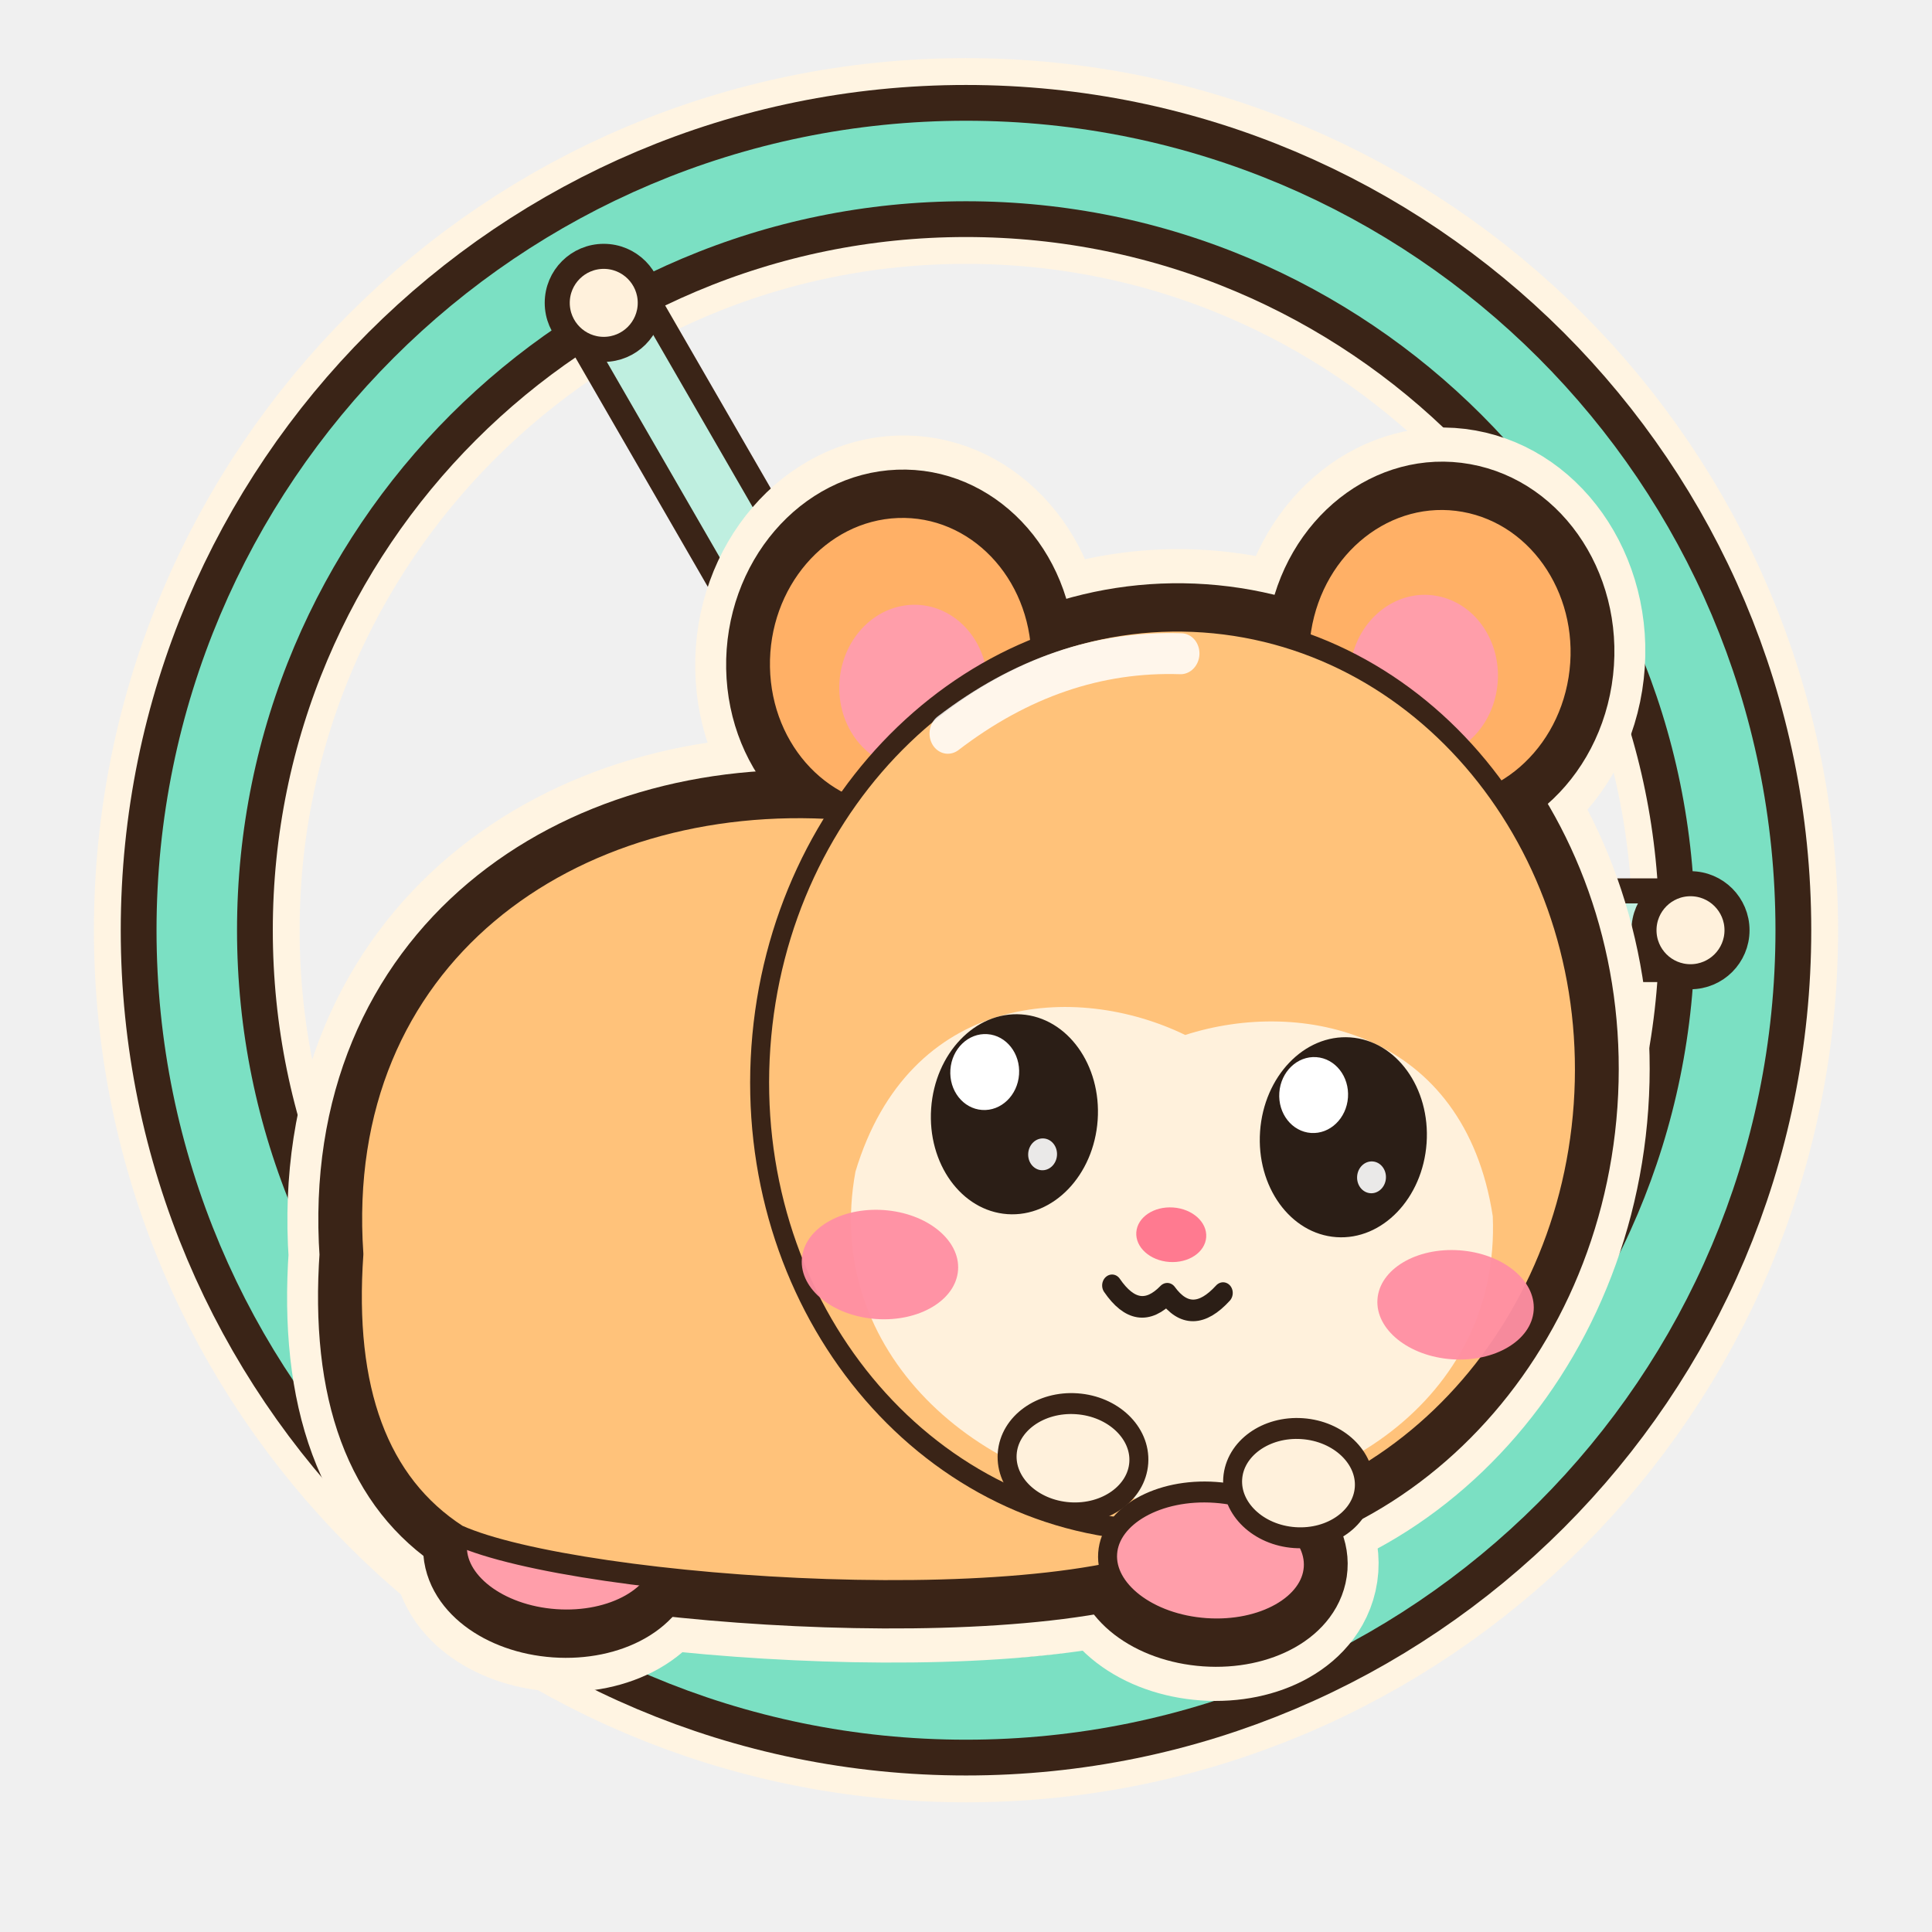
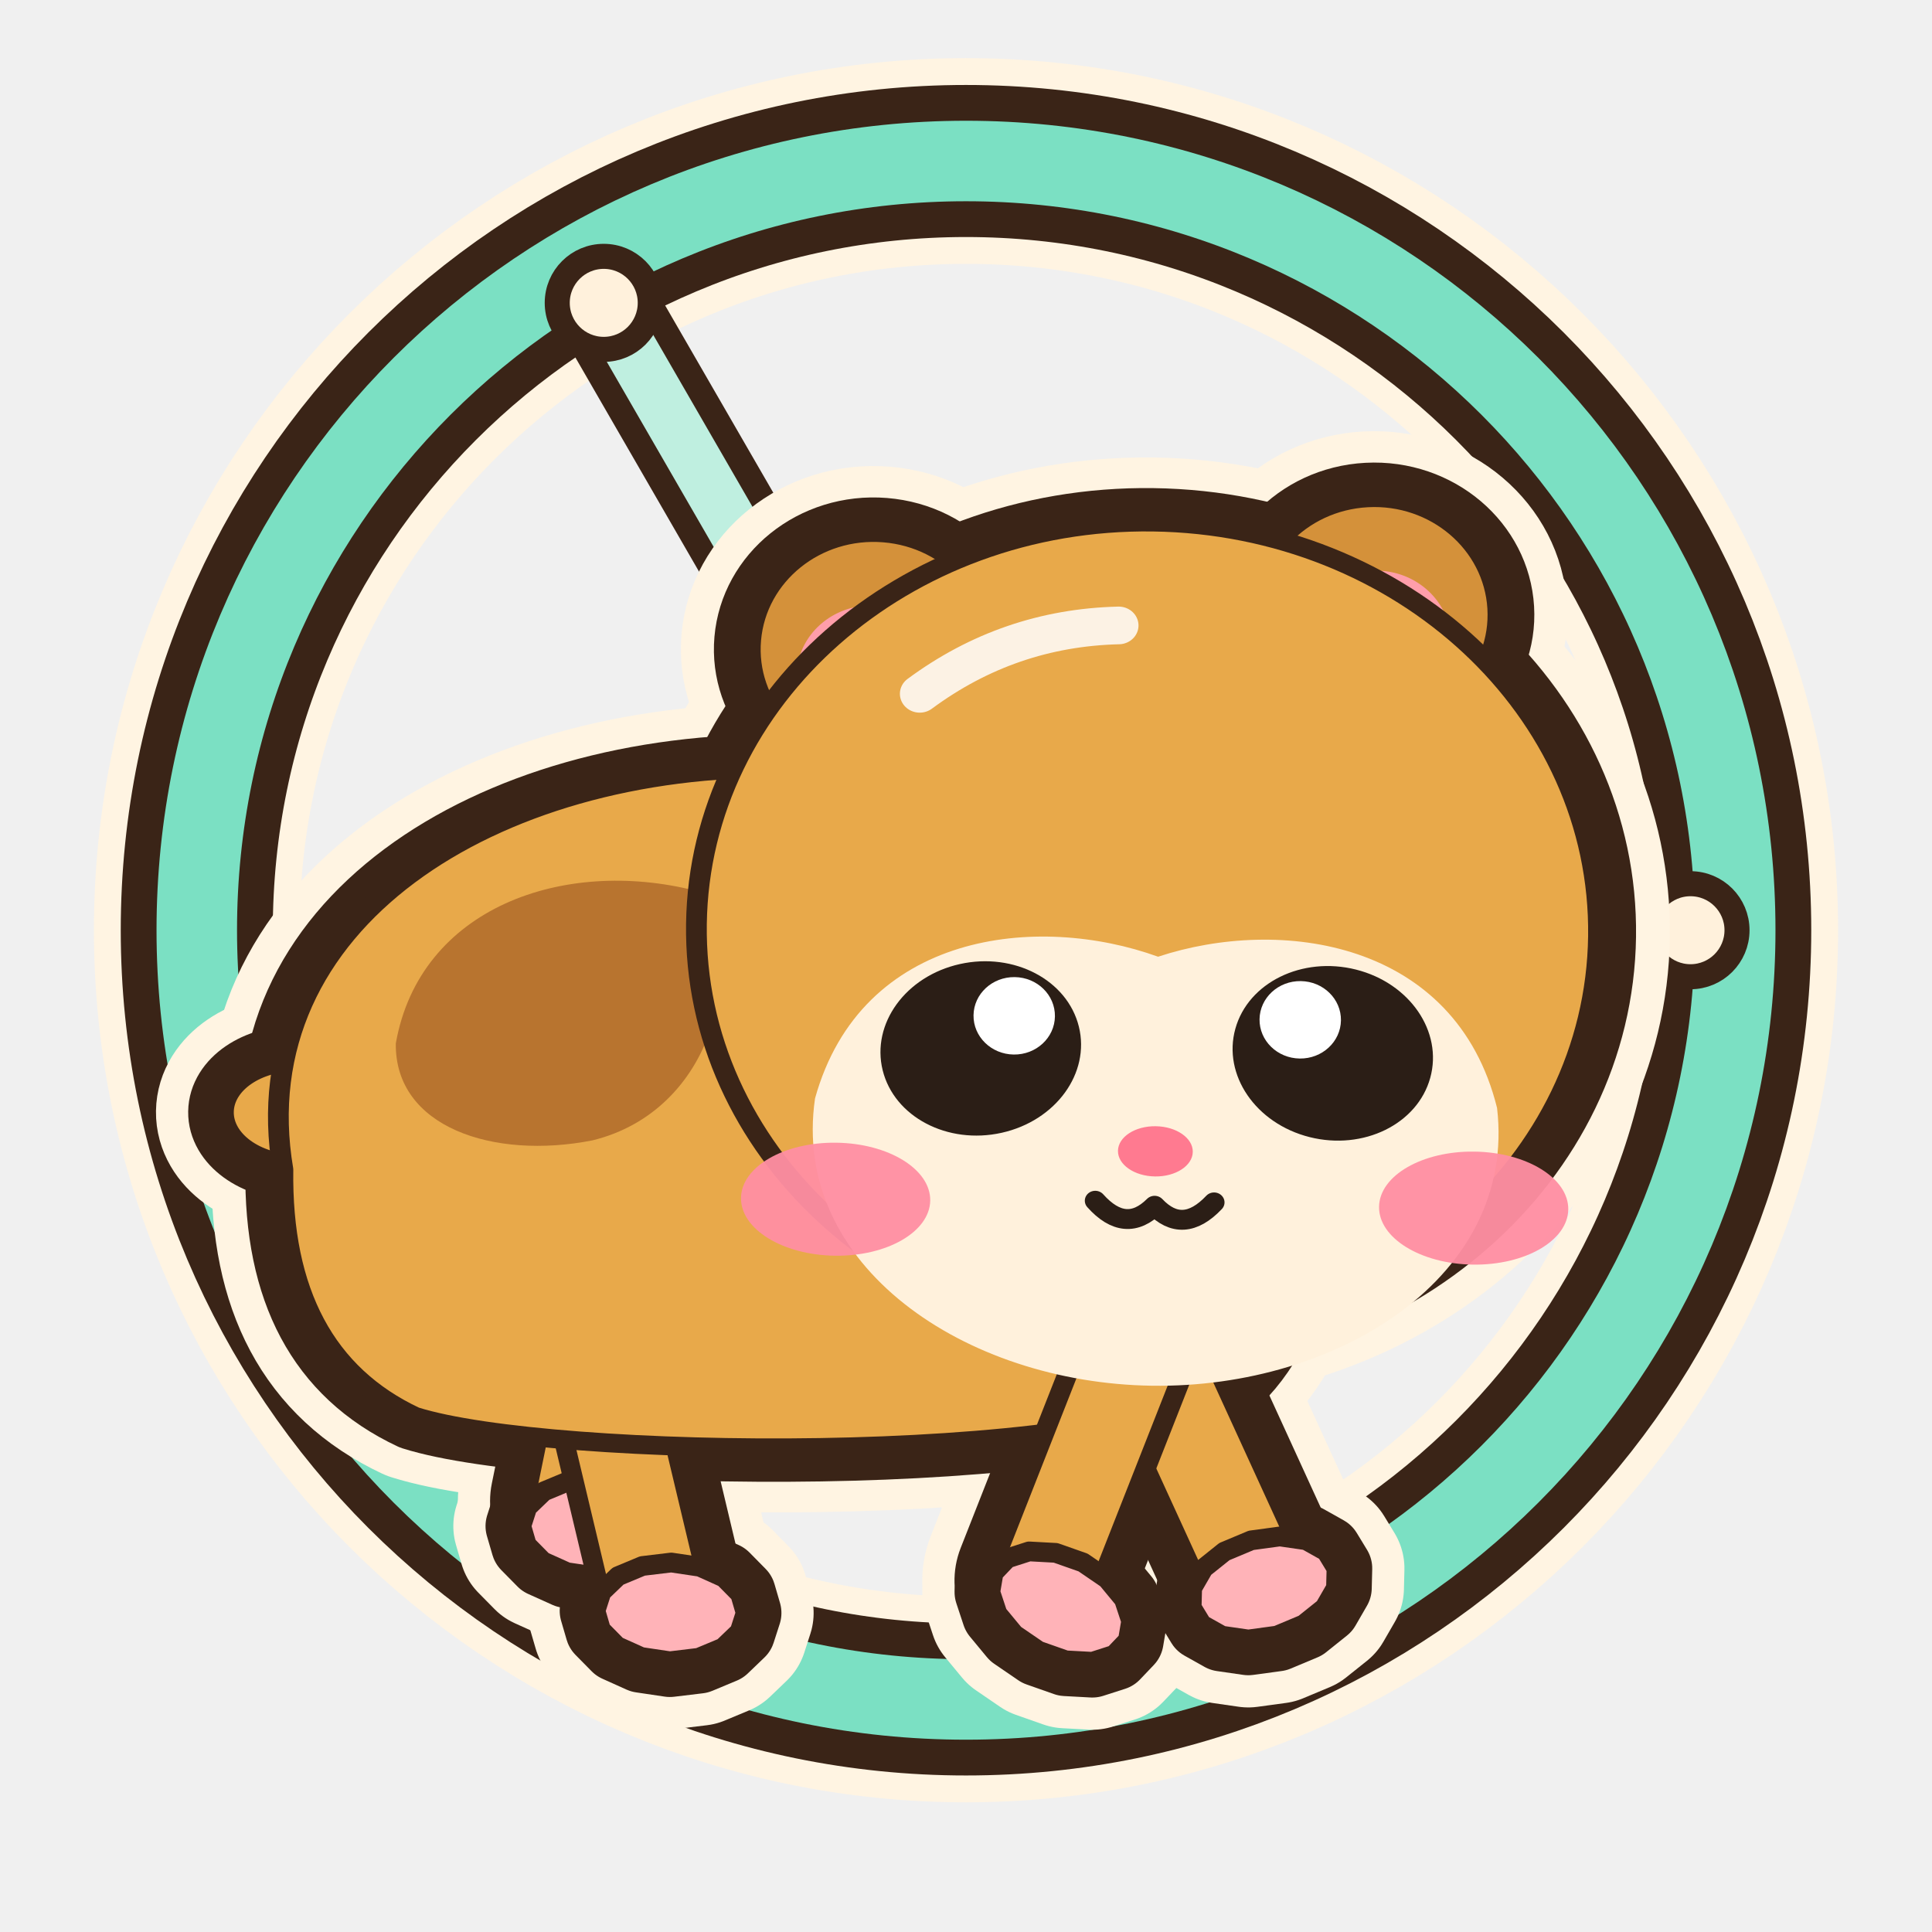
<svg xmlns="http://www.w3.org/2000/svg" viewBox="0 0 108 108" width="240" height="240">
  <g id="wheel">
    <circle cx="54" cy="52" r="43" fill="none" stroke="#FFF4E2" stroke-width="11.5" />
    <circle cx="54" cy="52" r="43" fill="none" stroke="#3A2417" stroke-width="8.5" />
    <line x1="54" y1="52" x2="94.50" y2="52.00" stroke="#3A2417" stroke-width="5.80" stroke-linecap="round" />
    <line x1="54" y1="52" x2="33.75" y2="87.07" stroke="#3A2417" stroke-width="5.80" stroke-linecap="round" />
    <line x1="54" y1="52" x2="33.75" y2="16.93" stroke="#3A2417" stroke-width="5.80" stroke-linecap="round" />
    <circle cx="54" cy="52" r="43" fill="none" stroke="#7BE0C3" stroke-width="4.5" />
    <line x1="54" y1="52" x2="94.50" y2="52.00" stroke="#BFEFE0" stroke-width="3" stroke-linecap="round" />
    <line x1="54" y1="52" x2="33.75" y2="87.07" stroke="#BFEFE0" stroke-width="3" stroke-linecap="round" />
    <line x1="54" y1="52" x2="33.75" y2="16.93" stroke="#BFEFE0" stroke-width="3" stroke-linecap="round" />
    <circle cx="54" cy="52" r="4.6" fill="#FFF1DC" stroke="#3A2417" stroke-width="1.60" />
    <circle cx="94.50" cy="52.00" r="2.6" fill="#FFF1DC" stroke="#3A2417" stroke-width="1.40" />
    <circle cx="33.75" cy="87.07" r="2.6" fill="#FFF1DC" stroke="#3A2417" stroke-width="1.40" />
    <circle cx="33.75" cy="16.93" r="2.6" fill="#FFF1DC" stroke="#3A2417" stroke-width="1.40" />
  </g>
-   <g id="hamster" transform="translate(60 89.50) rotate(4.00) scale(1.152 1.272) translate(-60 -89)">
+   <g id="hamster" transform="translate(60 90.90) rotate(0.80) scale(1.200 1.200) translate(-60 -89)">
    <g id="border">
-       <circle cx="49" cy="47.5" r="6.8" fill="#FFF4E2" stroke="#FFF4E2" stroke-width="6.33" stroke-linejoin="round" transform="translate(0.00 0.84) rotate(-5.60 49 53)" />
-       <circle cx="74" cy="45.5" r="6.8" fill="#FFF4E2" stroke="#FFF4E2" stroke-width="6.33" stroke-linejoin="round" transform="translate(0.00 0.84) rotate(5.60 74 51)" />
-       <ellipse cx="41" cy="88.4" rx="5" ry="3" fill="#FFF4E2" stroke="#FFF4E2" stroke-width="6.33" stroke-linejoin="round" transform="translate(-6.00 0.00)" />
-       <path d="M24 76 C22 63 33 55 46 55 L60 56 C70 60 72 80 66 86 C60 90 36 90 30 88 C26 86 24 82 24 76 Z" fill="#FFF4E2" stroke="#FFF4E2" stroke-width="6.33" stroke-linejoin="round" />
-       <circle cx="63" cy="64" r="20" fill="#FFF4E2" stroke="#FFF4E2" stroke-width="6.33" stroke-linejoin="round" transform="translate(0.00 0.84) translate(0.00 0.84)" />
-       <ellipse cx="60" cy="88.4" rx="5" ry="3" fill="#FFF4E2" stroke="#FFF4E2" stroke-width="6.33" stroke-linejoin="round" transform="translate(6.50 -1.60)" />
+       <ellipse cx="23.5" cy="70" rx="3.4" ry="2.4" fill="#FFF4E2" stroke="#FFF4E2" stroke-width="6.33" stroke-linejoin="round" transform="translate(0.00 -2.20) translate(0.00 -2.20)" />
+       <path d="M35.54 77.33 L34.46 83.03 A2.5 2.5 0 0 0 39.38 83.97 L40.46 78.27 A2.5 2.5 0 0 0 35.54 77.33 Z" fill="#FFF4E2" stroke="#FFF4E2" stroke-width="6.33" stroke-linejoin="round" />
+       <path d="M41.22 84.70 L40.95 85.58 L40.19 86.33 L39.06 86.82 L37.72 87.00 L36.38 86.82 L35.25 86.33 L34.49 85.58 L34.22 84.70 L34.49 83.82 L35.25 83.07 L36.38 82.58 L37.72 82.40 L39.06 82.58 L40.19 83.07 L40.95 83.82 Z" fill="#FFF4E2" stroke="#FFF4E2" stroke-width="6.33" stroke-linejoin="round" />
+       <path d="M35.58 78.41 L38.01 88.01 A2.5 2.5 0 0 0 42.85 86.79 L40.42 77.19 A2.5 2.5 0 0 0 35.58 78.41 Z" fill="#FFF4E2" stroke="#FFF4E2" stroke-width="6.33" stroke-linejoin="round" />
+       <path d="M44.73 88.60 L44.46 89.48 L43.70 90.23 L42.57 90.72 L41.23 90.90 L39.89 90.72 L38.76 90.23 L38.00 89.48 L37.73 88.60 L38.00 87.72 L38.76 86.97 L39.89 86.48 L41.23 86.30 L42.57 86.48 L43.70 86.97 L44.46 87.72 Z" fill="#FFF4E2" stroke="#FFF4E2" stroke-width="6.33" stroke-linejoin="round" />
+       <circle cx="50" cy="45.5" r="5.6" fill="#FFF4E2" stroke="#FFF4E2" stroke-width="6.33" stroke-linejoin="round" transform="translate(0.00 -2.76) translate(63 81.00) rotate(0.00) scale(1.025 0.975) translate(-63 -81) rotate(4.00 50 51)" />
+       <circle cx="73.5" cy="43.5" r="5.6" fill="#FFF4E2" stroke="#FFF4E2" stroke-width="6.33" stroke-linejoin="round" transform="translate(0.00 -2.76) translate(63 81.00) rotate(0.00) scale(1.025 0.975) translate(-63 -81) rotate(-4.00 73.5 49)" />
+       <path d="M24 72 C22 60 33 52 46 52 L60 53 C70 57 72 76 66 82 C60 86 36 86 30 84 C26 82 24 78 24 72 Z" fill="#FFF4E2" stroke="#FFF4E2" stroke-width="6.33" stroke-linejoin="round" transform="translate(0.00 -2.20) translate(46 84.00) rotate(0.00) scale(1.025 0.975) translate(-46 -84) translate(0.00 -2.20) translate(46 84.00) rotate(0.00) scale(1.025 0.975) translate(-46 -84)" />
+       <path d="M60.74 76.31 L65.80 86.97 A2.5 2.5 0 0 0 70.32 84.83 L65.26 74.17 A2.5 2.5 0 0 0 60.74 76.31 Z" fill="#FFF4E2" stroke="#FFF4E2" stroke-width="6.33" stroke-linejoin="round" />
+       <path d="M72.22 86.14 L72.21 87.05 L71.69 87.98 L70.73 88.77 L69.49 89.31 L68.16 89.51 L66.93 89.35 L65.99 88.84 L65.50 88.06 L65.51 87.15 L66.03 86.22 L66.99 85.43 L68.23 84.89 L69.56 84.69 L70.79 84.85 L71.73 85.36 Z" fill="#FFF4E2" stroke="#FFF4E2" stroke-width="6.33" stroke-linejoin="round" />
+       <path d="M60.66 74.36 L56.26 86.02 A2.5 2.5 0 0 0 60.94 87.78 L65.34 76.12 A2.5 2.5 0 0 0 60.66 74.36 Z" fill="#FFF4E2" stroke="#FFF4E2" stroke-width="6.33" stroke-linejoin="round" />
+       <path d="M62.55 89.63 L61.92 90.31 L60.91 90.65 L59.67 90.60 L58.39 90.17 L57.26 89.42 L56.46 88.48 L56.11 87.47 L56.25 86.57 L56.88 85.89 L57.89 85.55 L59.13 85.60 L60.41 86.03 L61.54 86.78 L62.34 87.72 L62.69 88.73 Z" fill="#FFF4E2" stroke="#FFF4E2" stroke-width="6.33" stroke-linejoin="round" />
+       <circle cx="63" cy="61" r="20" fill="#FFF4E2" stroke="#FFF4E2" stroke-width="6.33" stroke-linejoin="round" transform="translate(0.00 -2.76) translate(63 81.00) rotate(0.00) scale(1.025 0.975) translate(-63 -81) translate(0.00 -2.76) translate(63 81.00) rotate(0.00) scale(1.025 0.975) translate(-63 -81)" />
    </g>
    <g id="outline">
-       <circle cx="49" cy="47.5" r="6.8" fill="#3A2417" stroke="#3A2417" stroke-width="3.33" stroke-linejoin="round" transform="translate(0.00 0.84) rotate(-5.60 49 53)" />
-       <circle cx="74" cy="45.5" r="6.8" fill="#3A2417" stroke="#3A2417" stroke-width="3.33" stroke-linejoin="round" transform="translate(0.00 0.84) rotate(5.60 74 51)" />
-       <ellipse cx="41" cy="88.4" rx="5" ry="3" fill="#3A2417" stroke="#3A2417" stroke-width="3.33" stroke-linejoin="round" transform="translate(-6.00 0.00)" />
-       <path d="M24 76 C22 63 33 55 46 55 L60 56 C70 60 72 80 66 86 C60 90 36 90 30 88 C26 86 24 82 24 76 Z" fill="#3A2417" stroke="#3A2417" stroke-width="3.33" stroke-linejoin="round" />
-       <circle cx="63" cy="64" r="20" fill="#3A2417" stroke="#3A2417" stroke-width="3.33" stroke-linejoin="round" transform="translate(0.00 0.84) translate(0.00 0.84)" />
-       <ellipse cx="60" cy="88.4" rx="5" ry="3" fill="#3A2417" stroke="#3A2417" stroke-width="3.33" stroke-linejoin="round" transform="translate(6.50 -1.60)" />
+       <ellipse cx="23.5" cy="70" rx="3.4" ry="2.4" fill="#3A2417" stroke="#3A2417" stroke-width="3.33" stroke-linejoin="round" transform="translate(0.00 -2.20) translate(0.00 -2.20)" />
+       <path d="M35.54 77.33 L34.46 83.03 A2.5 2.5 0 0 0 39.38 83.97 L40.46 78.27 A2.5 2.5 0 0 0 35.54 77.33 Z" fill="#3A2417" stroke="#3A2417" stroke-width="3.33" stroke-linejoin="round" />
+       <path d="M41.22 84.70 L40.95 85.58 L40.19 86.33 L39.06 86.82 L37.72 87.00 L36.38 86.82 L35.25 86.33 L34.49 85.58 L34.22 84.70 L34.49 83.82 L35.25 83.07 L36.38 82.58 L37.72 82.40 L39.06 82.58 L40.19 83.07 L40.95 83.82 Z" fill="#3A2417" stroke="#3A2417" stroke-width="3.33" stroke-linejoin="round" />
+       <path d="M35.58 78.41 L38.01 88.01 A2.5 2.5 0 0 0 42.85 86.79 L40.42 77.19 A2.5 2.5 0 0 0 35.58 78.41 Z" fill="#3A2417" stroke="#3A2417" stroke-width="3.33" stroke-linejoin="round" />
+       <path d="M44.73 88.60 L44.46 89.48 L43.70 90.23 L42.57 90.72 L41.23 90.90 L39.89 90.72 L38.76 90.23 L38.00 89.48 L37.73 88.60 L38.00 87.72 L38.76 86.97 L39.89 86.48 L41.23 86.30 L42.57 86.48 L43.70 86.97 L44.46 87.72 Z" fill="#3A2417" stroke="#3A2417" stroke-width="3.33" stroke-linejoin="round" />
+       <circle cx="50" cy="45.5" r="5.6" fill="#3A2417" stroke="#3A2417" stroke-width="3.33" stroke-linejoin="round" transform="translate(0.00 -2.76) translate(63 81.00) rotate(0.00) scale(1.025 0.975) translate(-63 -81) rotate(4.00 50 51)" />
+       <circle cx="73.5" cy="43.5" r="5.6" fill="#3A2417" stroke="#3A2417" stroke-width="3.33" stroke-linejoin="round" transform="translate(0.00 -2.76) translate(63 81.00) rotate(0.00) scale(1.025 0.975) translate(-63 -81) rotate(-4.00 73.5 49)" />
+       <path d="M24 72 C22 60 33 52 46 52 L60 53 C70 57 72 76 66 82 C60 86 36 86 30 84 C26 82 24 78 24 72 Z" fill="#3A2417" stroke="#3A2417" stroke-width="3.33" stroke-linejoin="round" transform="translate(0.00 -2.20) translate(46 84.00) rotate(0.00) scale(1.025 0.975) translate(-46 -84) translate(0.00 -2.20) translate(46 84.00) rotate(0.00) scale(1.025 0.975) translate(-46 -84)" />
+       <path d="M60.74 76.31 L65.80 86.97 A2.5 2.5 0 0 0 70.32 84.83 L65.26 74.17 A2.5 2.5 0 0 0 60.74 76.31 Z" fill="#3A2417" stroke="#3A2417" stroke-width="3.33" stroke-linejoin="round" />
+       <path d="M72.22 86.14 L72.21 87.05 L71.69 87.98 L70.73 88.77 L69.49 89.31 L68.16 89.51 L66.93 89.35 L65.99 88.84 L65.50 88.06 L65.51 87.15 L66.03 86.22 L66.99 85.43 L68.23 84.89 L69.56 84.69 L70.79 84.85 L71.73 85.36 Z" fill="#3A2417" stroke="#3A2417" stroke-width="3.33" stroke-linejoin="round" />
+       <path d="M60.66 74.36 L56.26 86.02 A2.5 2.5 0 0 0 60.94 87.78 L65.34 76.12 A2.5 2.5 0 0 0 60.66 74.36 Z" fill="#3A2417" stroke="#3A2417" stroke-width="3.33" stroke-linejoin="round" />
+       <path d="M62.55 89.63 L61.92 90.31 L60.91 90.65 L59.67 90.60 L58.39 90.17 L57.26 89.42 L56.46 88.48 L56.11 87.47 L56.25 86.57 L56.88 85.89 L57.89 85.55 L59.13 85.60 L60.41 86.03 L61.54 86.78 L62.34 87.72 L62.69 88.73 Z" fill="#3A2417" stroke="#3A2417" stroke-width="3.33" stroke-linejoin="round" />
+       <circle cx="63" cy="61" r="20" fill="#3A2417" stroke="#3A2417" stroke-width="3.33" stroke-linejoin="round" transform="translate(0.00 -2.76) translate(63 81.00) rotate(0.00) scale(1.025 0.975) translate(-63 -81) translate(0.00 -2.76) translate(63 81.00) rotate(0.00) scale(1.025 0.975) translate(-63 -81)" />
+     </g>
+     <g id="tail">
+       <ellipse cx="23.5" cy="70" rx="3.4" ry="2.4" fill="#E8A94A" stroke="#3A2417" stroke-width="0.92" stroke-linejoin="round" transform="translate(0.00 -2.20) translate(0.00 -2.20)" />
+     </g>
+     <g id="leg_h2">
+       <path d="M35.54 77.33 L34.46 83.03 A2.5 2.5 0 0 0 39.38 83.97 L40.46 78.27 A2.5 2.5 0 0 0 35.54 77.33 Z" fill="#E8A94A" stroke="#3A2417" stroke-width="0.92" stroke-linejoin="round" />
+     </g>
+     <g id="foot_h2">
+       <path d="M41.22 84.70 L40.95 85.58 L40.19 86.33 L39.06 86.82 L37.72 87.00 L36.38 86.82 L35.25 86.33 L34.49 85.58 L34.22 84.70 L34.49 83.82 L35.25 83.07 L36.38 82.58 L37.72 82.40 L39.06 82.58 L40.19 83.07 L40.95 83.82 Z" fill="#FFB3B8" stroke="#3A2417" stroke-width="0.92" stroke-linejoin="round" />
+     </g>
+     <g id="leg_h1">
+       <path d="M35.58 78.41 L38.01 88.01 A2.5 2.5 0 0 0 42.85 86.79 L40.42 77.19 A2.5 2.5 0 0 0 35.58 78.41 Z" fill="#E8A94A" stroke="#3A2417" stroke-width="0.92" stroke-linejoin="round" />
+     </g>
+     <g id="foot_h1">
+       <path d="M44.73 88.60 L44.46 89.48 L43.70 90.23 L42.57 90.72 L41.23 90.90 L39.89 90.72 L38.76 90.23 L38.00 89.48 L37.73 88.60 L38.00 87.72 L38.76 86.97 L39.89 86.48 L41.23 86.30 L42.57 86.48 L43.70 86.97 L44.46 87.72 Z" fill="#FFB3B8" stroke="#3A2417" stroke-width="0.92" stroke-linejoin="round" />
    </g>
    <g id="ear_l">
-       <circle cx="49" cy="47.5" r="6.8" fill="#FFB066" stroke="#3A2417" stroke-width="0.92" stroke-linejoin="round" transform="translate(0.00 0.84) rotate(-5.60 49 53)" />
+       <circle cx="50" cy="45.5" r="5.6" fill="#D4913A" stroke="#3A2417" stroke-width="0.92" stroke-linejoin="round" transform="translate(0.00 -2.76) translate(63 81.00) rotate(0.00) scale(1.025 0.975) translate(-63 -81) rotate(4.00 50 51)" />
    </g>
    <g id="ear_r">
-       <circle cx="74" cy="45.5" r="6.8" fill="#FFB066" stroke="#3A2417" stroke-width="0.92" stroke-linejoin="round" transform="translate(0.00 0.84) rotate(5.60 74 51)" />
+       <circle cx="73.5" cy="43.5" r="5.6" fill="#D4913A" stroke="#3A2417" stroke-width="0.92" stroke-linejoin="round" transform="translate(0.00 -2.76) translate(63 81.00) rotate(0.00) scale(1.025 0.975) translate(-63 -81) rotate(-4.00 73.5 49)" />
    </g>
    <g id="ear_l_in">
-       <circle cx="49.6" cy="48.6" r="3.6" fill="#FF9EAA" transform="translate(0.00 0.84) rotate(-5.60 49 53)" />
+       <path d="M46.6 46.8 A3.4 3.4 0 0 1 53.4 46.8 Z" fill="#FF9EAA" transform="translate(0.00 -2.76) translate(63 81.00) rotate(0.00) scale(1.025 0.975) translate(-63 -81) rotate(4.00 50 51)" />
    </g>
    <g id="ear_r_in">
-       <circle cx="73.4" cy="46.6" r="3.6" fill="#FF9EAA" transform="translate(0.00 0.84) rotate(5.60 74 51)" />
-     </g>
-     <g id="foot_b">
-       <ellipse cx="41" cy="88.4" rx="5" ry="3" fill="#FF9EAA" stroke="#3A2417" stroke-width="0.92" stroke-linejoin="round" transform="translate(-6.00 0.00)" />
+       <path d="M70.1 44.8 A3.4 3.4 0 0 1 76.9 44.8 Z" fill="#FF9EAA" transform="translate(0.00 -2.76) translate(63 81.00) rotate(0.00) scale(1.025 0.975) translate(-63 -81) rotate(-4.00 73.5 49)" />
    </g>
    <g id="body">
-       <path d="M24 76 C22 63 33 55 46 55 L60 56 C70 60 72 80 66 86 C60 90 36 90 30 88 C26 86 24 82 24 76 Z" fill="#FFC27A" stroke="#3A2417" stroke-width="0.92" stroke-linejoin="round" />
+       <path d="M24 72 C22 60 33 52 46 52 L60 53 C70 57 72 76 66 82 C60 86 36 86 30 84 C26 82 24 78 24 72 Z" fill="#E8A94A" stroke="#3A2417" stroke-width="0.92" stroke-linejoin="round" transform="translate(0.00 -2.20) translate(46 84.00) rotate(0.00) scale(1.025 0.975) translate(-46 -84) translate(0.00 -2.20) translate(46 84.00) rotate(0.00) scale(1.025 0.975) translate(-46 -84)" />
+     </g>
+     <g id="spot">
+       <path d="M28.5 64 C29.5 57.5 36 55 42 56.5 C44.5 60 43 67 37.5 68.5 C33 69.5 28.5 68 28.5 64 Z" fill="#B8742F" transform="translate(0.00 -2.20) translate(46 84.00) rotate(0.00) scale(1.025 0.975) translate(-46 -84)" />
+     </g>
+     <g id="leg_f2">
+       <path d="M60.74 76.31 L65.80 86.97 A2.5 2.5 0 0 0 70.32 84.83 L65.26 74.17 A2.5 2.5 0 0 0 60.74 76.31 Z" fill="#E8A94A" stroke="#3A2417" stroke-width="0.92" stroke-linejoin="round" />
+     </g>
+     <g id="foot_f2">
+       <path d="M72.22 86.14 L72.21 87.05 L71.69 87.98 L70.73 88.77 L69.49 89.31 L68.16 89.51 L66.93 89.35 L65.99 88.84 L65.50 88.06 L65.51 87.15 L66.03 86.22 L66.99 85.43 L68.23 84.89 L69.56 84.69 L70.79 84.85 L71.73 85.36 Z" fill="#FFB3B8" stroke="#3A2417" stroke-width="0.92" stroke-linejoin="round" />
+     </g>
+     <g id="leg_f1">
+       <path d="M60.66 74.36 L56.26 86.02 A2.5 2.5 0 0 0 60.94 87.78 L65.34 76.12 A2.5 2.5 0 0 0 60.66 74.36 Z" fill="#E8A94A" stroke="#3A2417" stroke-width="0.92" stroke-linejoin="round" />
+     </g>
+     <g id="foot_f1">
+       <path d="M62.55 89.63 L61.92 90.31 L60.91 90.65 L59.67 90.60 L58.39 90.17 L57.26 89.42 L56.46 88.48 L56.11 87.47 L56.25 86.57 L56.88 85.89 L57.89 85.55 L59.13 85.60 L60.41 86.03 L61.54 86.78 L62.34 87.72 L62.69 88.73 Z" fill="#FFB3B8" stroke="#3A2417" stroke-width="0.92" stroke-linejoin="round" />
    </g>
    <g id="head">
-       <circle cx="63" cy="64" r="20" fill="#FFC27A" stroke="#3A2417" stroke-width="0.92" stroke-linejoin="round" transform="translate(0.00 0.84) translate(0.00 0.84)" />
+       <circle cx="63" cy="61" r="20" fill="#E8A94A" stroke="#3A2417" stroke-width="0.92" stroke-linejoin="round" transform="translate(0.00 -2.76) translate(63 81.00) rotate(0.00) scale(1.025 0.975) translate(-63 -81) translate(0.00 -2.76) translate(63 81.00) rotate(0.00) scale(1.025 0.975) translate(-63 -81)" />
    </g>
    <g id="mask">
-       <path d="M48 70 C50 62 58 61 63.5 63 C69 61 77 62 79 70 C80 78 72 83.5 63.5 83.5 C55 83.5 47 78 48 70 Z" fill="#FFF1DC" transform="translate(0.00 0.84)" />
+       <path d="M48 67 C50 59 58 58 63.5 60 C69 58 77 59 79 67 C80 75 72 80.5 63.5 80.5 C55 80.5 47 75 48 67 Z" fill="#FFF1DC" transform="translate(0.00 -2.76) translate(63 81.00) rotate(0.00) scale(1.025 0.975) translate(-63 -81)" />
    </g>
-     <g id="foot_f">
-       <ellipse cx="60" cy="88.4" rx="5" ry="3" fill="#FF9EAA" stroke="#3A2417" stroke-width="0.92" stroke-linejoin="round" transform="translate(6.50 -1.60)" />
-     </g>
-     <g id="paw_l">
-       <ellipse cx="58" cy="82.5" rx="3.2" ry="2.4" fill="#FFF1DC" stroke="#3A2417" stroke-width="0.92" stroke-linejoin="round" transform="translate(0.00 0.84) translate(1.50 -0.60)" />
-     </g>
-     <g id="paw_r">
-       <ellipse cx="69" cy="82.5" rx="3.2" ry="2.4" fill="#FFF1DC" stroke="#3A2417" stroke-width="0.92" stroke-linejoin="round" transform="translate(0.00 0.84) translate(1.50 -0.20)" />
-     </g>
-     <path d="M51 50.5 Q56 46.5 62 46.3" fill="none" stroke="#fff" stroke-width="1.8" stroke-linecap="round" opacity=".85" transform="translate(0.00 0.84)" />
-     <g id="face" transform="translate(0.00 0.84)">
-       <ellipse cx="49.5" cy="74" rx="3.8" ry="2.4" fill="#FF8FA3" opacity=".95" />
-       <ellipse cx="77.5" cy="74" rx="3.8" ry="2.4" fill="#FF8FA3" opacity=".95" />
-       <ellipse cx="55.5" cy="67" rx="4.05" ry="4.4" fill="#2B1E16" />
-       <circle cx="53.92" cy="65.24" r="1.67" fill="#fff" />
-       <circle cx="57.00" cy="68.67" r="0.70" fill="#fff" opacity=".9" />
-       <ellipse cx="71.5" cy="67" rx="4.05" ry="4.4" fill="#2B1E16" />
-       <circle cx="69.92" cy="65.24" r="1.67" fill="#fff" />
-       <circle cx="73.00" cy="68.67" r="0.70" fill="#fff" opacity=".9" />
-       <ellipse cx="63.5" cy="71.8" rx="1.7" ry="1.2" fill="#FF7A90" />
-       <path d="M60.8 74.2 Q62.2 75.8 63.5 74.4 Q64.8 75.8 66.2 74.2" fill="none" stroke="#2B1E16" stroke-width="0.95" stroke-linecap="round" stroke-linejoin="round" />
+     <path d="M52.5 47.6 Q56.5 44.4 61.5 44.2" fill="none" stroke="#fff" stroke-width="1.8" stroke-linecap="round" opacity=".85" transform="translate(0.00 -2.76) translate(63 81.00) rotate(0.00) scale(1.025 0.975) translate(-63 -81)" />
+     <g id="face" transform="translate(0.00 -2.76) translate(63 81.00) rotate(0.00) scale(1.025 0.975) translate(-63 -81)">
+       <ellipse cx="49.0" cy="71.8" rx="4.3" ry="2.7" fill="#FF8FA3" opacity=".95" />
+       <ellipse cx="78.0" cy="71.8" rx="4.3" ry="2.7" fill="#FF8FA3" opacity=".95" />
+       <ellipse cx="55.5" cy="64.5" rx="4.58" ry="4.14" fill="#2B1E16" transform="rotate(-14 55.5 64.5)" />
+       <circle cx="57.00" cy="62.92" r="1.85" fill="#fff" />
+       <ellipse cx="71.5" cy="64.5" rx="4.58" ry="4.14" fill="#2B1E16" transform="rotate(14 71.5 64.5)" />
+       <circle cx="70.00" cy="62.92" r="1.85" fill="#fff" />
+       <ellipse cx="63.5" cy="69.3" rx="1.7" ry="1.2" fill="#FF7A90" />
+       <path d="M60.8 71.7 Q62.2 73.3 63.5 71.9 Q64.8 73.3 66.2 71.7" fill="none" stroke="#2B1E16" stroke-width="0.95" stroke-linecap="round" stroke-linejoin="round" />
    </g>
  </g>
</svg>
